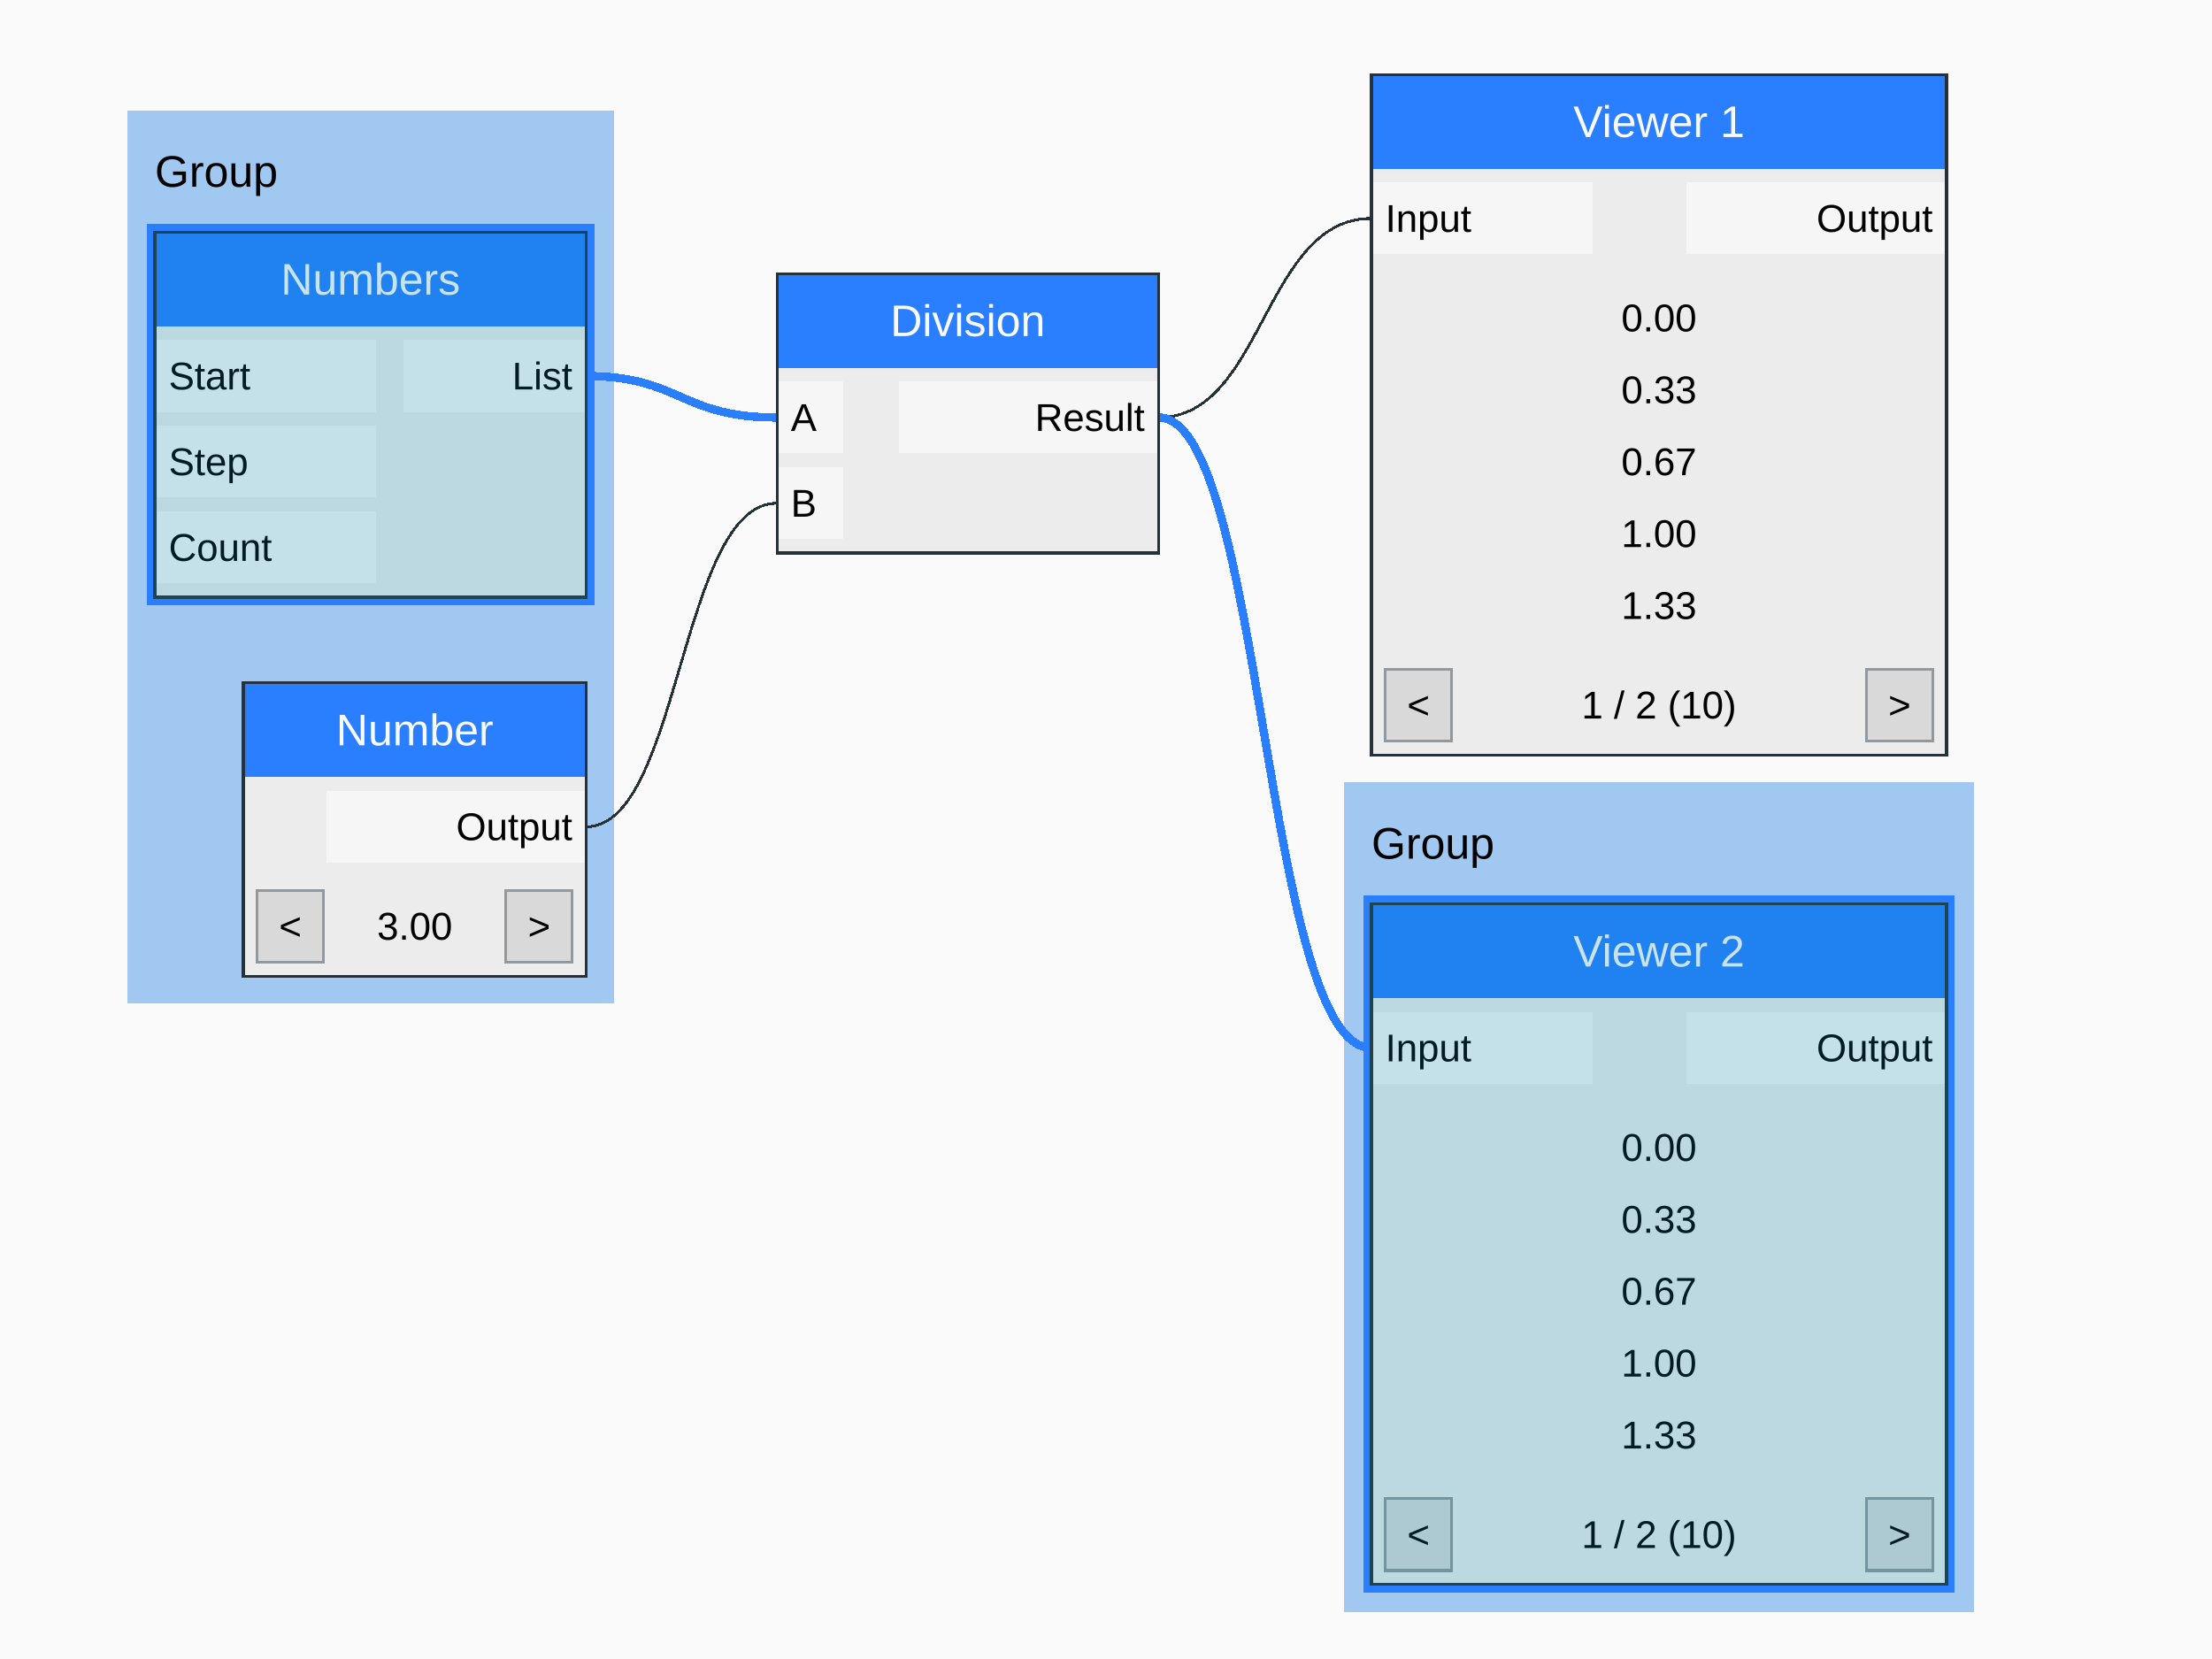
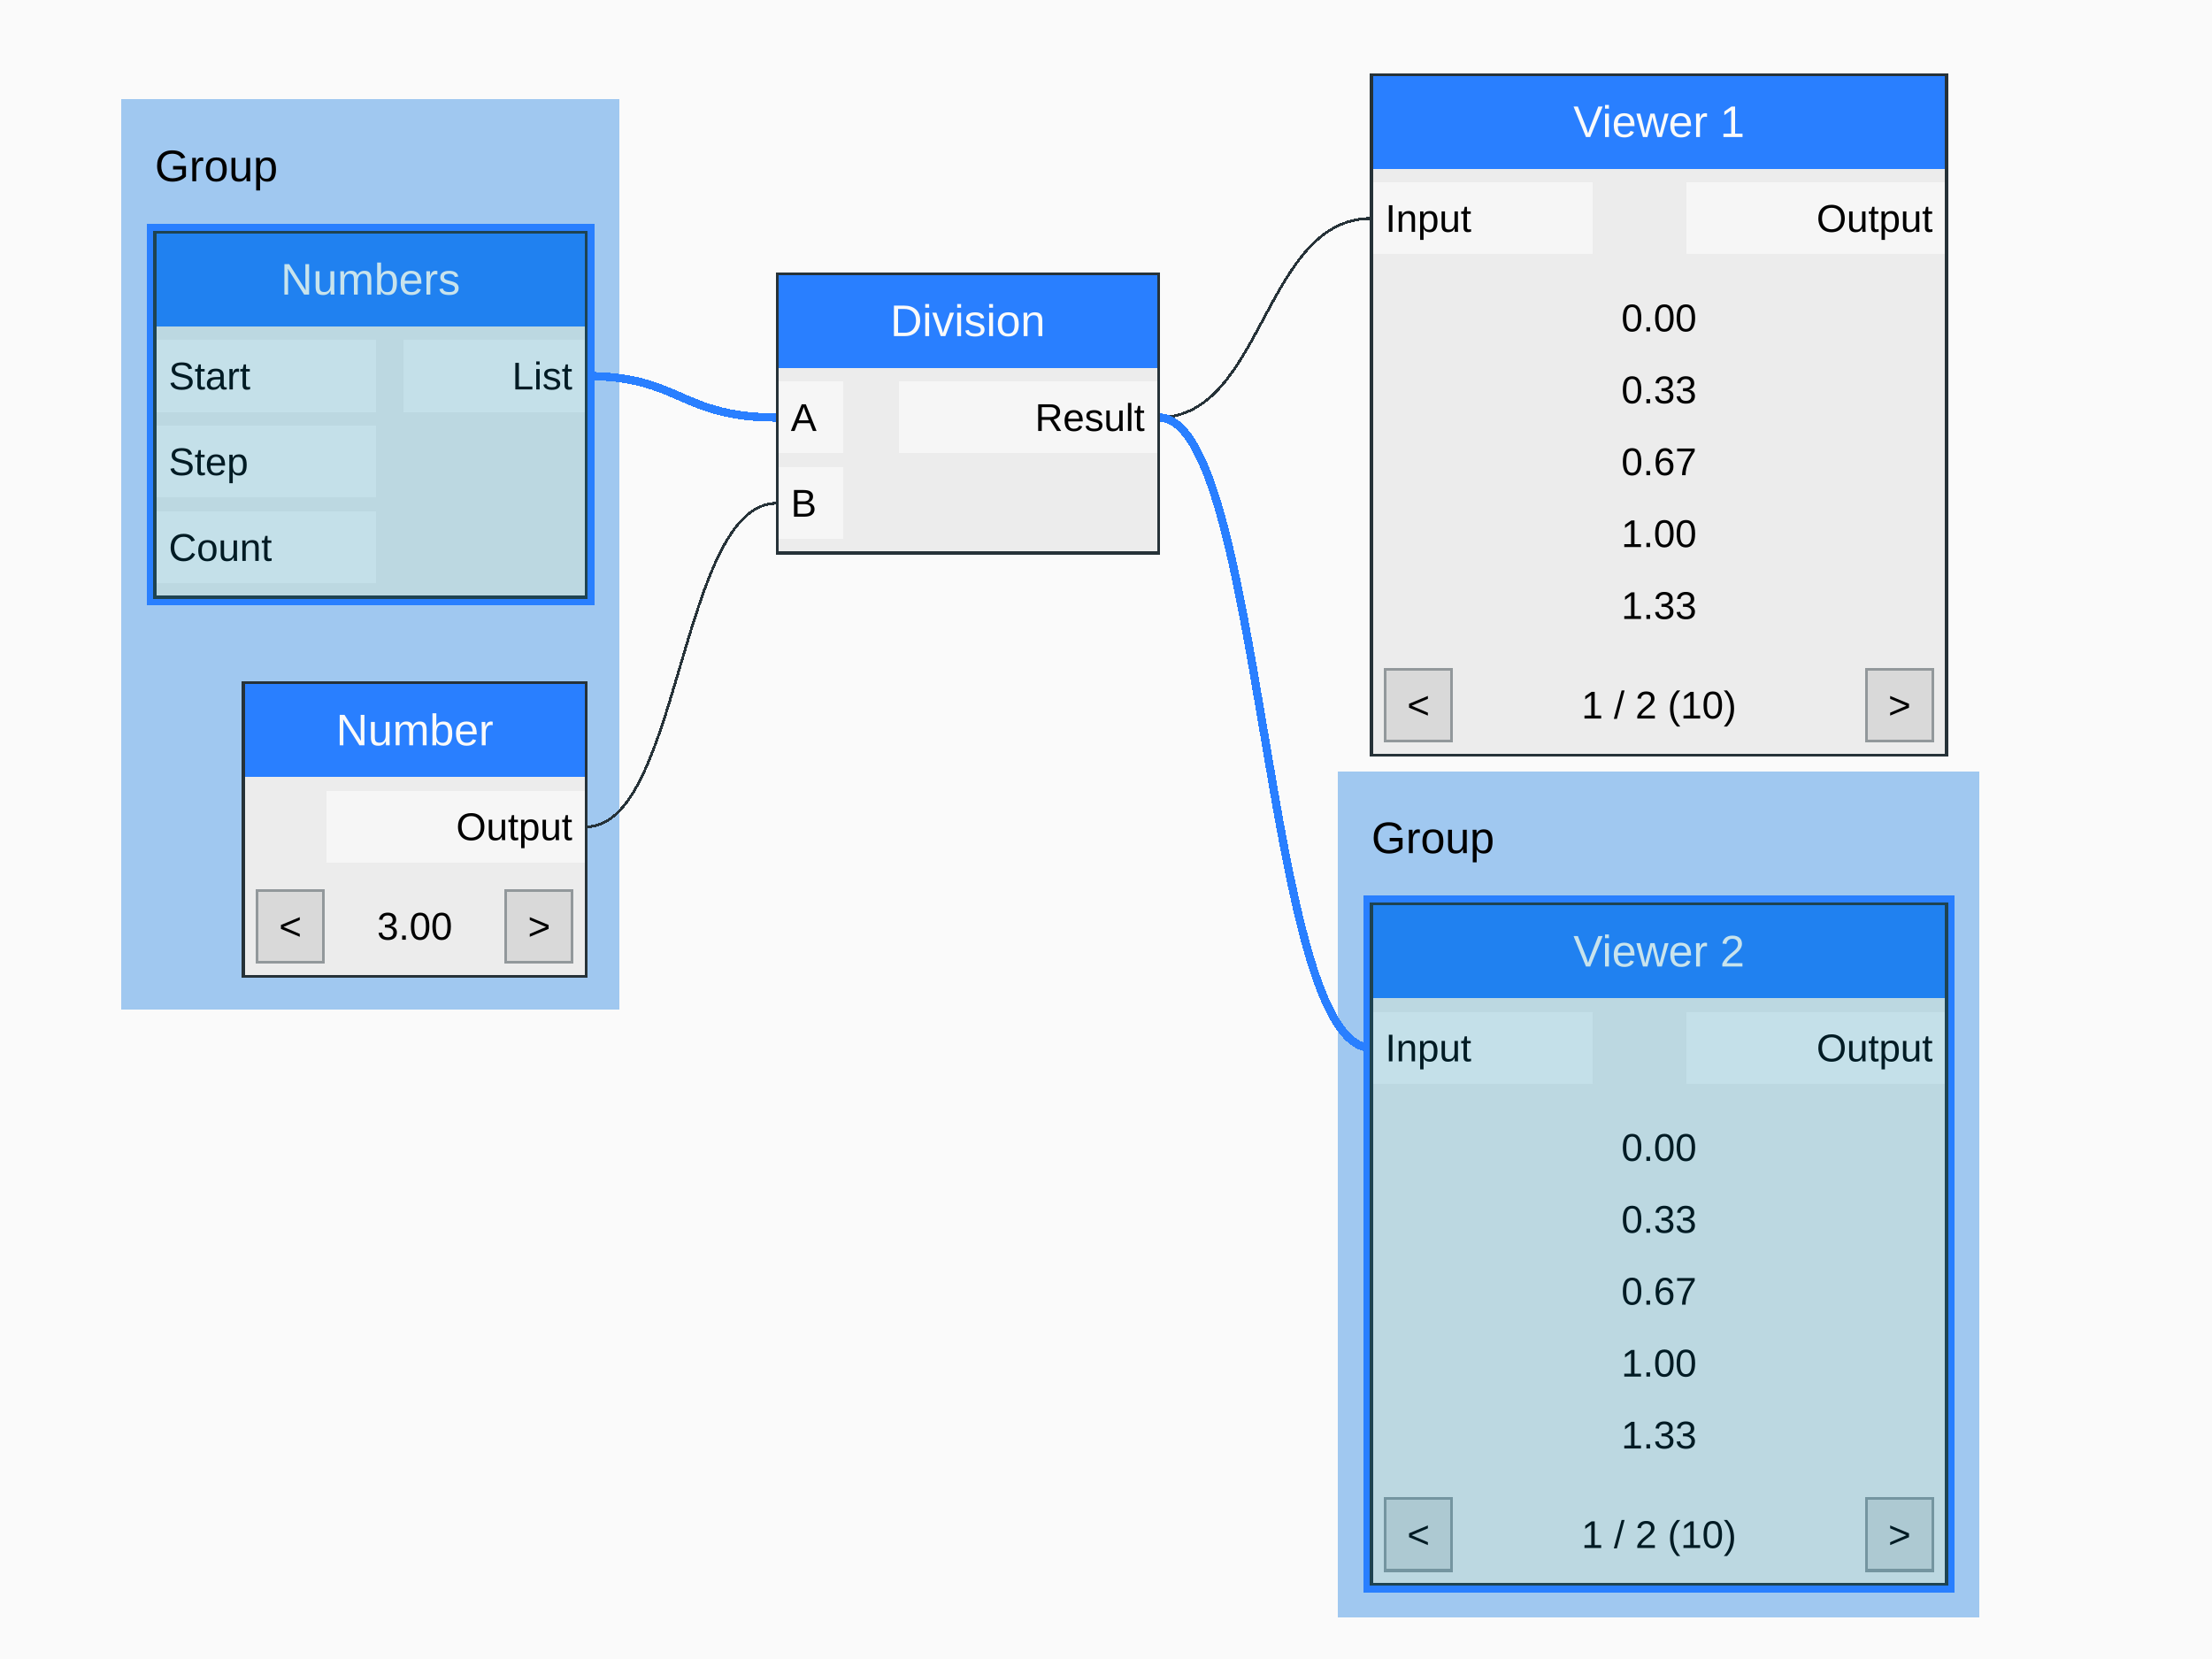
<svg xmlns="http://www.w3.org/2000/svg" version="1.1" width="800" height="600" shape-rendering="crispEdges">
  <rect x="0" y="0" width="800" height="600" style="fill:rgb(250,250,250);" />
-   <rect x="46" y="40" width="176" height="323" style="fill:rgb(160,200,240);" />
-   <text x="56" y="62" dominant-baseline="central" text-anchor="start" style="fill:rgb(0,0,0);font-family:Arial;font-size:16px;">Group</text>
-   <rect x="486" y="283" width="228" height="300" style="fill:rgb(160,200,240);" />
-   <text x="496" y="305" dominant-baseline="central" text-anchor="start" style="fill:rgb(0,0,0);font-family:Arial;font-size:16px;">Group</text>
+   <rect x="44" y="36" width="180" height="329" style="fill:rgb(160,200,240);" />
+   <text x="56" y="60" dominant-baseline="central" text-anchor="start" style="fill:rgb(0,0,0);font-family:Arial;font-size:16px;">Group</text>
+   <rect x="484" y="279" width="232" height="306" style="fill:rgb(160,200,240);" />
+   <text x="496" y="303" dominant-baseline="central" text-anchor="start" style="fill:rgb(0,0,0);font-family:Arial;font-size:16px;">Group</text>
  <path d="M212,136 C246,136 246,151 281,151" style="fill:none;stroke-width:3px;stroke:rgb(41,127,255);" />
  <path d="M212,299 C246,299 246,182 281,182" style="fill:none;stroke-width:1px;stroke:rgb(38,50,56);" />
  <path d="M419,151 C457,151 457,79 496,79" style="fill:none;stroke-width:1px;stroke:rgb(38,50,56);" />
  <path d="M419,151 C457,151 457,379 496,379" style="fill:none;stroke-width:3px;stroke:rgb(41,127,255);" />
  <rect x="53" y="81" width="162" height="138" style="fill:rgb(41,127,255);" />
  <rect x="56" y="84" width="156" height="34" style="fill:rgb(32,129,240);" />
  <text x="134" y="101" dominant-baseline="central" text-anchor="middle" style="fill:rgb(200,227,236);font-family:Arial;font-size:16px;">Numbers</text>
  <rect x="56" y="118" width="156" height="98" style="fill:rgb(188,216,225);" />
  <rect x="56" y="123" width="80" height="26" style="fill:rgb(196,224,233);" />
  <text x="61" y="136" dominant-baseline="central" text-anchor="start" style="fill:rgb(0,27,36);font-family:Arial;font-size:14px;">Start</text>
  <rect x="56" y="154" width="80" height="26" style="fill:rgb(196,224,233);" />
  <text x="61" y="167" dominant-baseline="central" text-anchor="start" style="fill:rgb(0,27,36);font-family:Arial;font-size:14px;">Step</text>
  <rect x="56" y="185" width="80" height="26" style="fill:rgb(196,224,233);" />
  <text x="61" y="198" dominant-baseline="central" text-anchor="start" style="fill:rgb(0,27,36);font-family:Arial;font-size:14px;">Count</text>
  <rect x="146" y="123" width="66" height="26" style="fill:rgb(196,224,233);" />
  <text x="207" y="136" dominant-baseline="central" text-anchor="end" style="fill:rgb(0,27,36);font-family:Arial;font-size:14px;">List</text>
  <rect x="56" y="84" width="156" height="132" style="fill:none;stroke-width:1px;stroke:rgb(30,67,81);" />
  <rect x="88" y="247" width="124" height="34" style="fill:rgb(41,127,255);" />
  <text x="150" y="264" dominant-baseline="central" text-anchor="middle" style="fill:rgb(250,250,250);font-family:Arial;font-size:16px;">Number</text>
  <rect x="88" y="281" width="124" height="36" style="fill:rgb(236,236,236);" />
  <rect x="118" y="286" width="94" height="26" style="fill:rgb(246,246,246);" />
  <text x="207" y="299" dominant-baseline="central" text-anchor="end" style="fill:rgb(0,0,0);font-family:Arial;font-size:14px;">Output</text>
  <rect x="88" y="317" width="124" height="36" style="fill:rgb(236,236,236);" />
  <text x="150" y="335" dominant-baseline="central" text-anchor="middle" style="fill:rgb(0,0,0);font-family:Arial;font-size:14px;">3.00</text>
  <rect x="93" y="322" width="24" height="26" style="fill:rgb(217,217,217);" />
  <text x="105" y="335" dominant-baseline="central" text-anchor="middle" style="fill:rgb(0,0,0);font-family:Arial;font-size:14px;">&lt;</text>
  <rect x="93" y="322" width="24" height="26" style="fill:none;stroke-width:1px;stroke:rgb(146,152,155);" />
  <rect x="183" y="322" width="24" height="26" style="fill:rgb(217,217,217);" />
  <text x="195" y="335" dominant-baseline="central" text-anchor="middle" style="fill:rgb(0,0,0);font-family:Arial;font-size:14px;">&gt;</text>
  <rect x="183" y="322" width="24" height="26" style="fill:none;stroke-width:1px;stroke:rgb(146,152,155);" />
  <rect x="88" y="247" width="124" height="106" style="fill:none;stroke-width:1px;stroke:rgb(38,50,56);" />
  <rect x="281" y="99" width="138" height="34" style="fill:rgb(41,127,255);" />
  <text x="350" y="116" dominant-baseline="central" text-anchor="middle" style="fill:rgb(250,250,250);font-family:Arial;font-size:16px;">Division</text>
  <rect x="281" y="133" width="138" height="67" style="fill:rgb(236,236,236);" />
  <rect x="281" y="138" width="24" height="26" style="fill:rgb(246,246,246);" />
  <text x="286" y="151" dominant-baseline="central" text-anchor="start" style="fill:rgb(0,0,0);font-family:Arial;font-size:14px;">A</text>
  <rect x="281" y="169" width="24" height="26" style="fill:rgb(246,246,246);" />
  <text x="286" y="182" dominant-baseline="central" text-anchor="start" style="fill:rgb(0,0,0);font-family:Arial;font-size:14px;">B</text>
  <rect x="325" y="138" width="94" height="26" style="fill:rgb(246,246,246);" />
  <text x="414" y="151" dominant-baseline="central" text-anchor="end" style="fill:rgb(0,0,0);font-family:Arial;font-size:14px;">Result</text>
  <rect x="281" y="99" width="138" height="101" style="fill:none;stroke-width:1px;stroke:rgb(38,50,56);" />
  <rect x="496" y="27" width="208" height="34" style="fill:rgb(41,127,255);" />
  <text x="600" y="44" dominant-baseline="central" text-anchor="middle" style="fill:rgb(250,250,250);font-family:Arial;font-size:16px;">Viewer 1</text>
  <rect x="496" y="61" width="208" height="36" style="fill:rgb(236,236,236);" />
  <rect x="496" y="66" width="80" height="26" style="fill:rgb(246,246,246);" />
  <text x="501" y="79" dominant-baseline="central" text-anchor="start" style="fill:rgb(0,0,0);font-family:Arial;font-size:14px;">Input</text>
  <rect x="610" y="66" width="94" height="26" style="fill:rgb(246,246,246);" />
  <text x="699" y="79" dominant-baseline="central" text-anchor="end" style="fill:rgb(0,0,0);font-family:Arial;font-size:14px;">Output</text>
  <rect x="496" y="97" width="208" height="140" style="fill:rgb(236,236,236);" />
  <text x="600" y="115" dominant-baseline="central" text-anchor="middle" style="fill:rgb(0,0,0);font-family:Arial;font-size:14px;">0.00</text>
  <text x="600" y="141" dominant-baseline="central" text-anchor="middle" style="fill:rgb(0,0,0);font-family:Arial;font-size:14px;">0.33</text>
  <text x="600" y="167" dominant-baseline="central" text-anchor="middle" style="fill:rgb(0,0,0);font-family:Arial;font-size:14px;">0.67</text>
  <text x="600" y="193" dominant-baseline="central" text-anchor="middle" style="fill:rgb(0,0,0);font-family:Arial;font-size:14px;">1.00</text>
  <text x="600" y="219" dominant-baseline="central" text-anchor="middle" style="fill:rgb(0,0,0);font-family:Arial;font-size:14px;">1.33</text>
  <rect x="496" y="237" width="208" height="36" style="fill:rgb(236,236,236);" />
  <text x="600" y="255" dominant-baseline="central" text-anchor="middle" style="fill:rgb(0,0,0);font-family:Arial;font-size:14px;">1 / 2 (10)</text>
  <rect x="501" y="242" width="24" height="26" style="fill:rgb(217,217,217);" />
  <text x="513" y="255" dominant-baseline="central" text-anchor="middle" style="fill:rgb(0,0,0);font-family:Arial;font-size:14px;">&lt;</text>
  <rect x="501" y="242" width="24" height="26" style="fill:none;stroke-width:1px;stroke:rgb(146,152,155);" />
  <rect x="675" y="242" width="24" height="26" style="fill:rgb(217,217,217);" />
  <text x="687" y="255" dominant-baseline="central" text-anchor="middle" style="fill:rgb(0,0,0);font-family:Arial;font-size:14px;">&gt;</text>
  <rect x="675" y="242" width="24" height="26" style="fill:none;stroke-width:1px;stroke:rgb(146,152,155);" />
  <rect x="496" y="27" width="208" height="246" style="fill:none;stroke-width:1px;stroke:rgb(38,50,56);" />
  <rect x="493" y="324" width="214" height="252" style="fill:rgb(41,127,255);" />
  <rect x="496" y="327" width="208" height="34" style="fill:rgb(32,129,240);" />
  <text x="600" y="344" dominant-baseline="central" text-anchor="middle" style="fill:rgb(200,227,236);font-family:Arial;font-size:16px;">Viewer 2</text>
  <rect x="496" y="361" width="208" height="36" style="fill:rgb(188,216,225);" />
  <rect x="496" y="366" width="80" height="26" style="fill:rgb(196,224,233);" />
  <text x="501" y="379" dominant-baseline="central" text-anchor="start" style="fill:rgb(0,27,36);font-family:Arial;font-size:14px;">Input</text>
  <rect x="610" y="366" width="94" height="26" style="fill:rgb(196,224,233);" />
  <text x="699" y="379" dominant-baseline="central" text-anchor="end" style="fill:rgb(0,27,36);font-family:Arial;font-size:14px;">Output</text>
  <rect x="496" y="397" width="208" height="140" style="fill:rgb(188,216,225);" />
  <text x="600" y="415" dominant-baseline="central" text-anchor="middle" style="fill:rgb(0,27,36);font-family:Arial;font-size:14px;">0.00</text>
  <text x="600" y="441" dominant-baseline="central" text-anchor="middle" style="fill:rgb(0,27,36);font-family:Arial;font-size:14px;">0.33</text>
  <text x="600" y="467" dominant-baseline="central" text-anchor="middle" style="fill:rgb(0,27,36);font-family:Arial;font-size:14px;">0.67</text>
  <text x="600" y="493" dominant-baseline="central" text-anchor="middle" style="fill:rgb(0,27,36);font-family:Arial;font-size:14px;">1.00</text>
  <text x="600" y="519" dominant-baseline="central" text-anchor="middle" style="fill:rgb(0,27,36);font-family:Arial;font-size:14px;">1.33</text>
  <rect x="496" y="537" width="208" height="36" style="fill:rgb(188,216,225);" />
  <text x="600" y="555" dominant-baseline="central" text-anchor="middle" style="fill:rgb(0,27,36);font-family:Arial;font-size:14px;">1 / 2 (10)</text>
  <rect x="501" y="542" width="24" height="26" style="fill:rgb(173,201,210);" />
  <text x="513" y="555" dominant-baseline="central" text-anchor="middle" style="fill:rgb(0,27,36);font-family:Arial;font-size:14px;">&lt;</text>
  <rect x="501" y="542" width="24" height="26" style="fill:none;stroke-width:1px;stroke:rgb(116,149,160);" />
  <rect x="675" y="542" width="24" height="26" style="fill:rgb(173,201,210);" />
  <text x="687" y="555" dominant-baseline="central" text-anchor="middle" style="fill:rgb(0,27,36);font-family:Arial;font-size:14px;">&gt;</text>
  <rect x="675" y="542" width="24" height="26" style="fill:none;stroke-width:1px;stroke:rgb(116,149,160);" />
  <rect x="496" y="327" width="208" height="246" style="fill:none;stroke-width:1px;stroke:rgb(30,67,81);" />
</svg>
